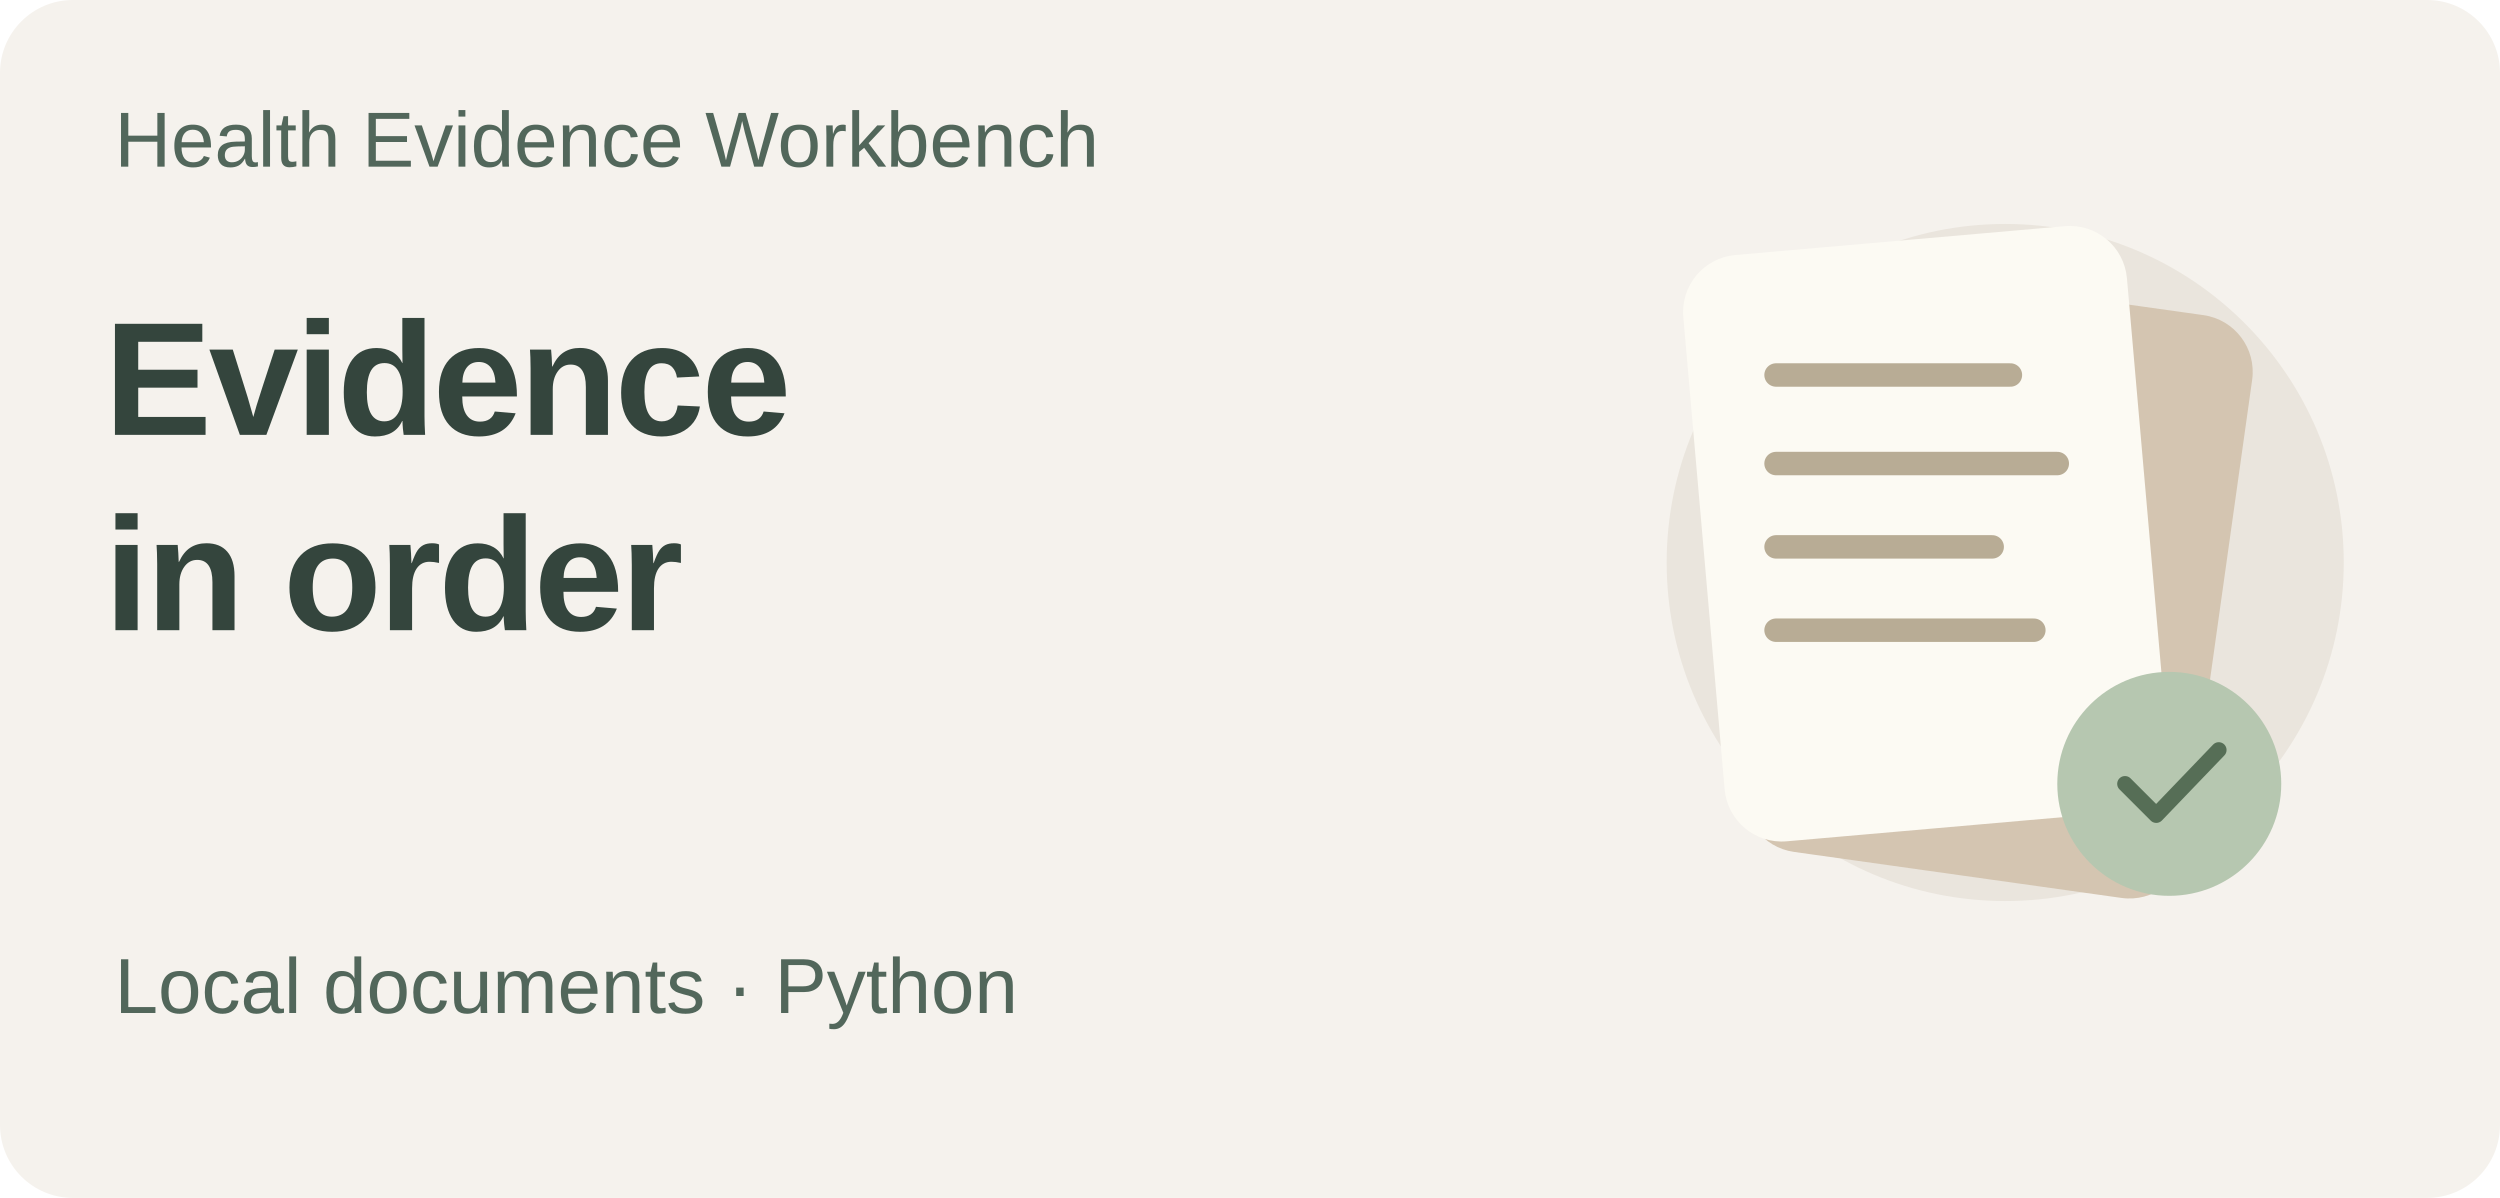
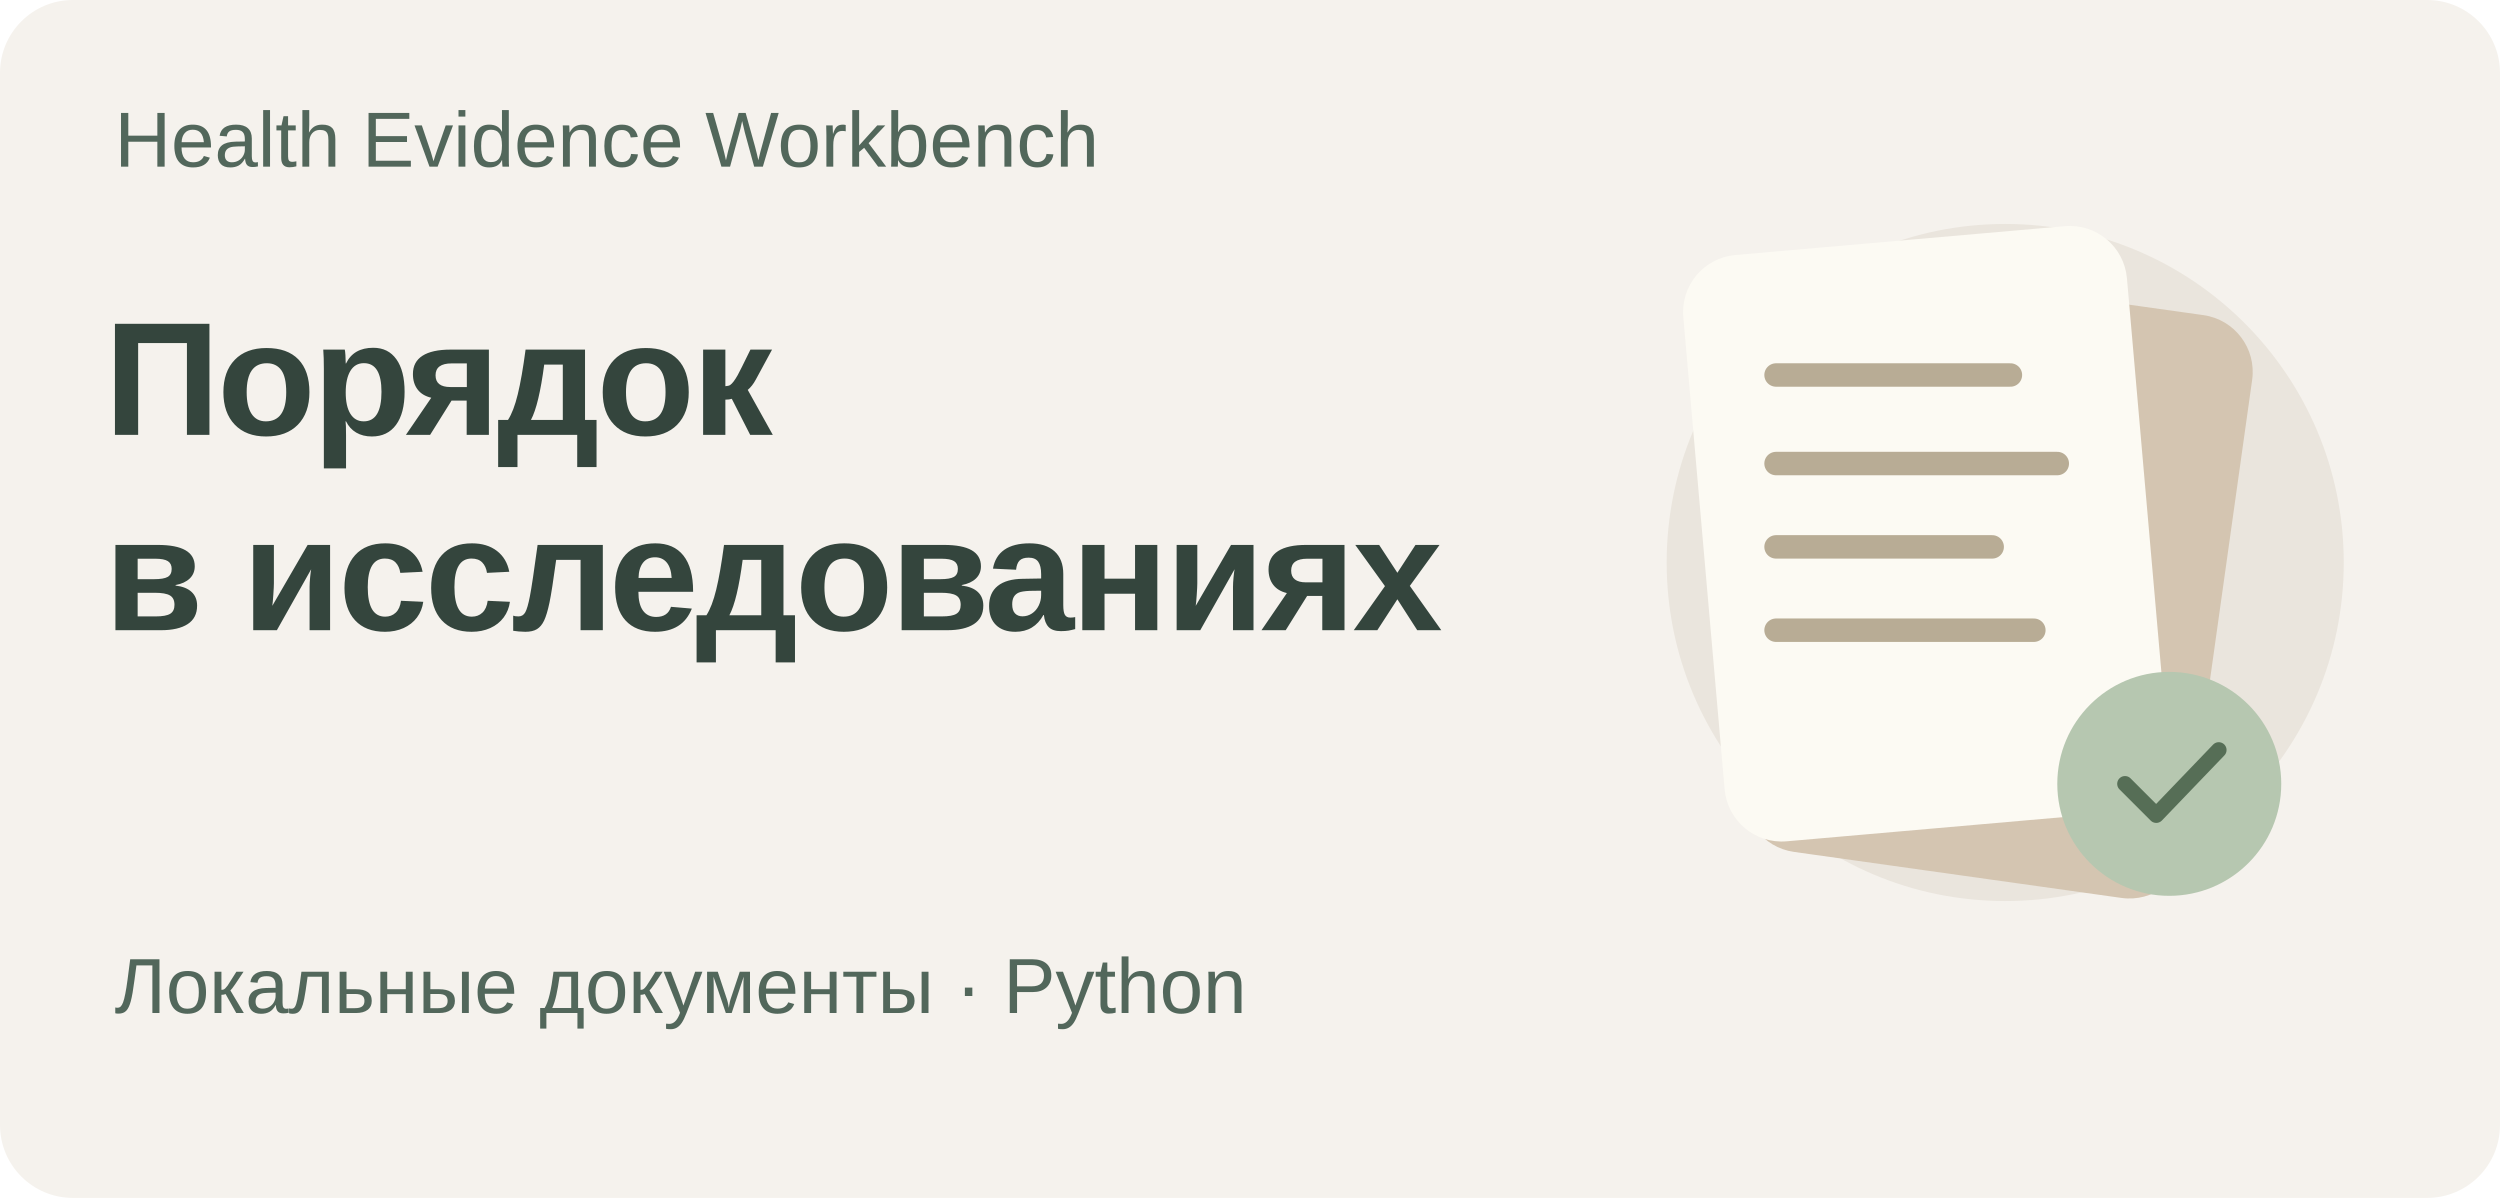
<svg xmlns="http://www.w3.org/2000/svg" width="960" height="460" viewBox="0 0 960 460" role="img" aria-labelledby="title description">
  <rect width="960" height="460" rx="28" fill="#f5f2ed" />
  <g font-family="-apple-system, BlinkMacSystemFont, 'Segoe UI', Arial, sans-serif">
    <text x="44" y="64" fill="#52675b" font-size="30">Health Evidence Workbench</text>
-     <text x="40" y="167" fill="#34453d" font-size="62" font-weight="650" letter-spacing="-1.2">Evidence</text>
-     <text x="40" y="242" fill="#34453d" font-size="62" font-weight="650" letter-spacing="-1.2">in order</text>
-     <text x="44" y="389" fill="#52675b" font-size="30">Local documents · Python</text>
+     <text x="40" y="167" fill="#34453d" font-size="62" font-weight="650" letter-spacing="-1.2">Порядок</text>
+     <text x="40" y="242" fill="#34453d" font-size="62" font-weight="650" letter-spacing="-1.2">в исследованиях</text>
+     <text x="44" y="389" fill="#52675b" font-size="30">Локальные документы · Python</text>
  </g>
  <g transform="translate(644 67)">
    <circle cx="126" cy="149" r="130" fill="#eae5dd" />
    <rect x="38" y="44" width="171" height="226" rx="22" fill="#d4c5b1" transform="rotate(8 123 157)" />
    <rect x="10" y="25" width="171" height="226" rx="22" fill="#fcfaf3" transform="rotate(-5 95 138)" />
    <path d="M38 77h90M38 111h108M38 143h83M38 175h99" fill="none" stroke="#b8ac95" stroke-width="9" stroke-linecap="round" />
    <circle cx="189" cy="234" r="43" fill="#b6c7b0" />
    <path d="m172 234 12 12 24-25" fill="none" stroke="#566e56" stroke-width="6" stroke-linecap="round" stroke-linejoin="round" />
  </g>
</svg>
